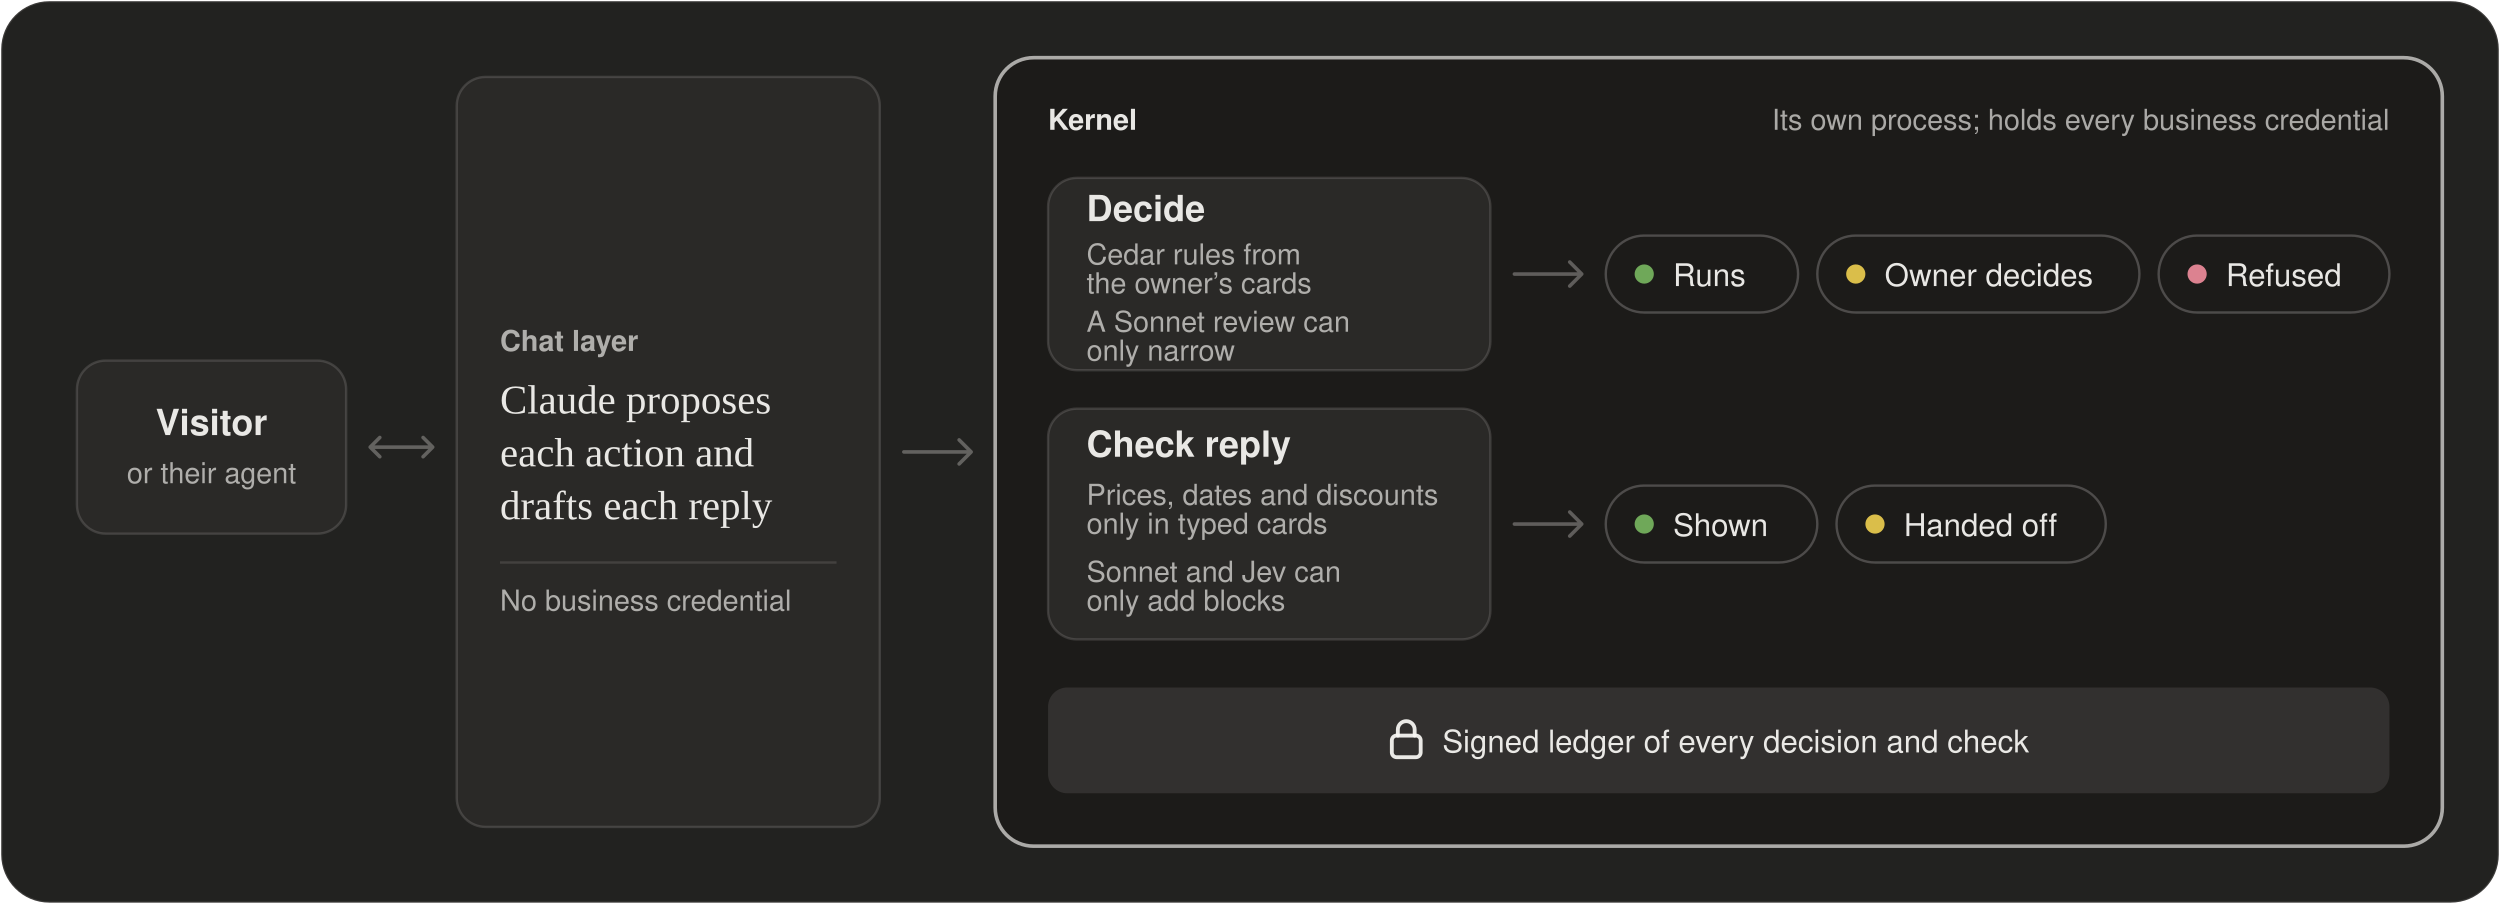
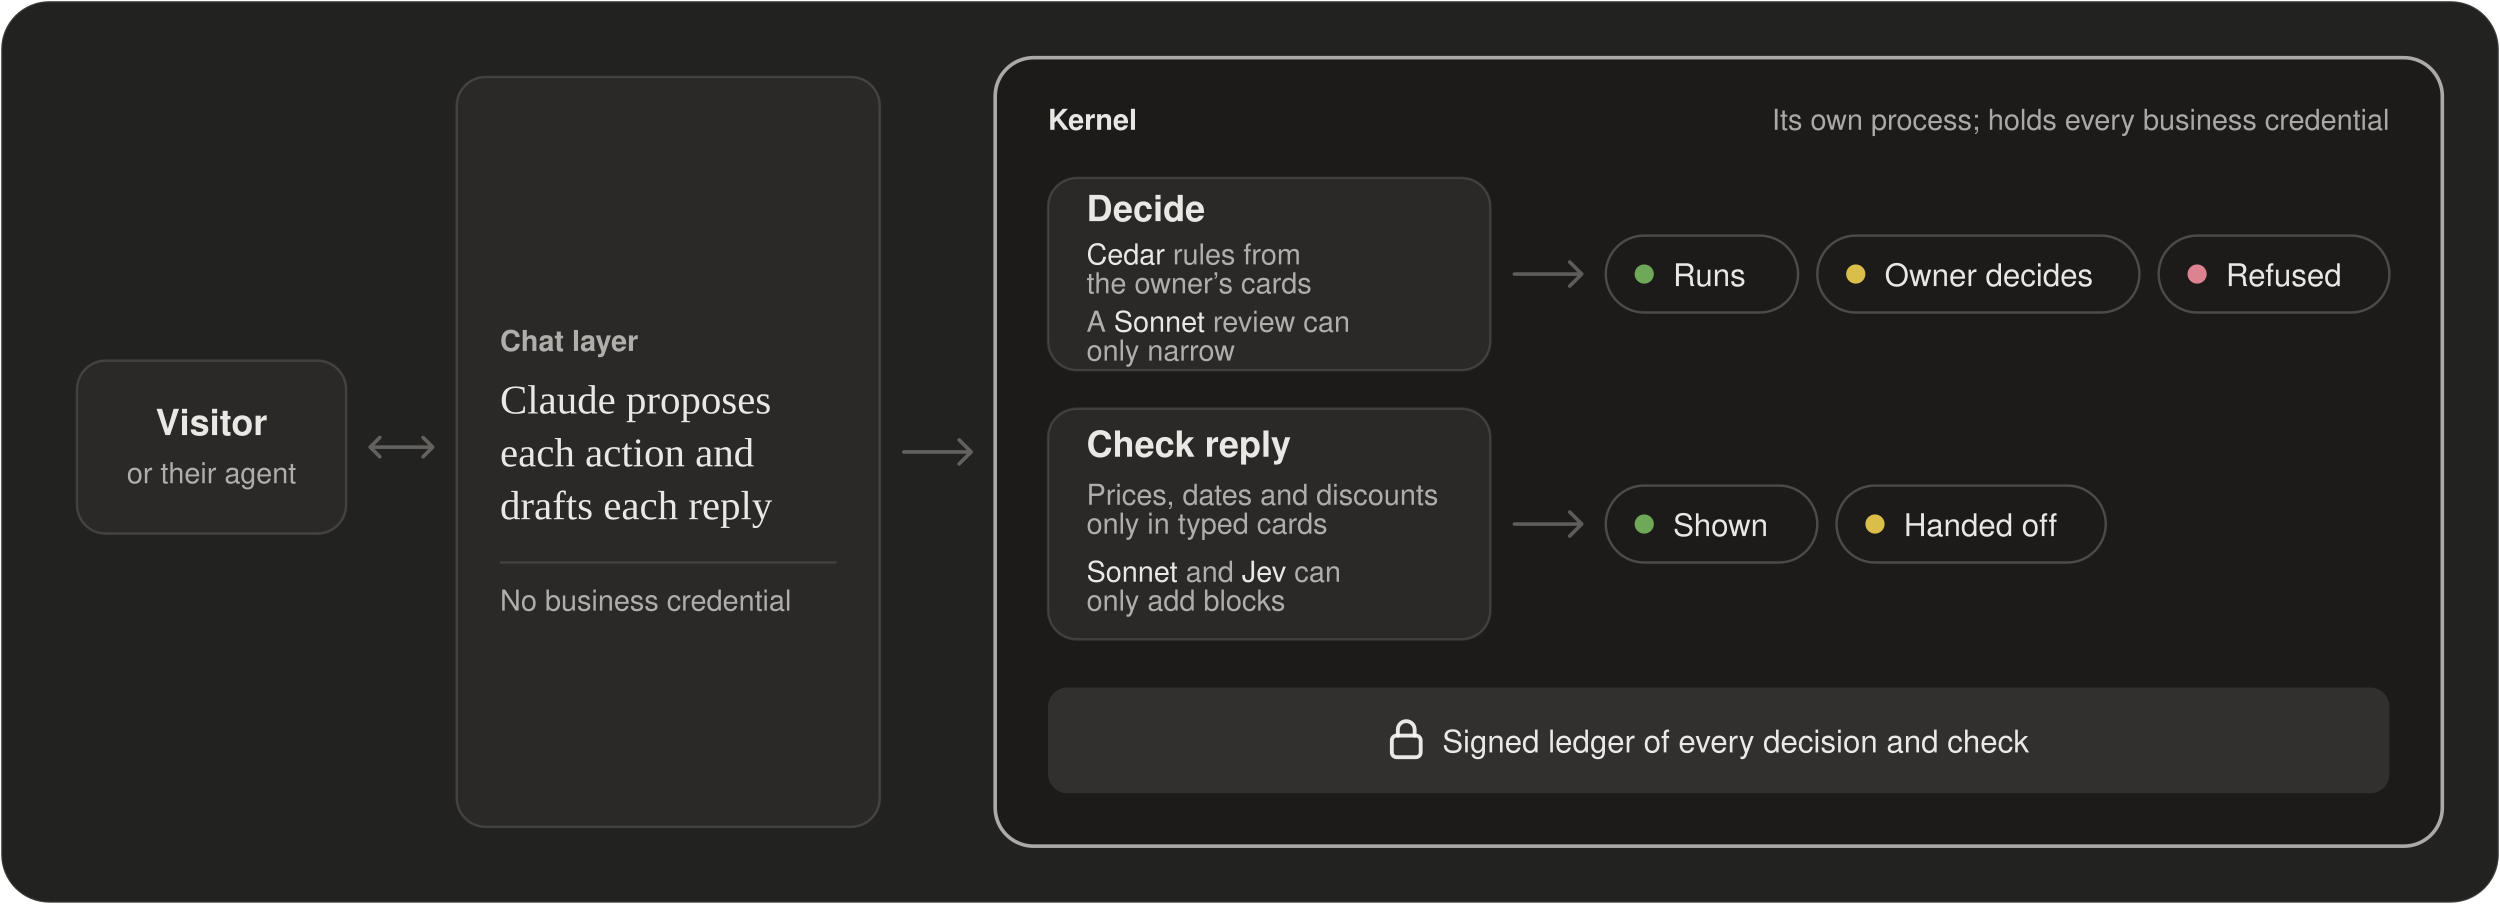
<svg xmlns="http://www.w3.org/2000/svg" width="1040" height="376" viewBox="0 0 1040 376" role="img" aria-labelledby="title desc">
  <style>
    text { font-family: "Hanken Grotesk", -apple-system, BlinkMacSystemFont, "Segoe UI", Helvetica, Arial, sans-serif; fill: rgba(250,249,245,0.92); }
    .name { font-size: 15px; font-weight: 600; }
    .line { font-size: 12px; fill: rgba(250,249,245,0.64); }
+     .tech { font-weight: 520; fill: rgba(250,249,245,0.92); }
    .kicker { font-size: 12px; font-weight: 600; fill: rgba(250,249,245,0.64); }
    .voice { font-family: "Source Serif 4", Georgia, "Times New Roman", serif; font-size: 17px; }
    .pill { font-size: 13px; }
    .box { fill: #2A2927; stroke: rgba(250,249,245,0.14); stroke-width: 1; }
    .pillbox { fill: none; stroke: rgba(250,249,245,0.22); stroke-width: 1; }
    .arrow { fill: none; stroke: rgba(250,249,245,0.30); stroke-width: 1.5; stroke-linecap: round; stroke-linejoin: round; }
  </style>
  <rect x="0.5" y="0.5" width="1039" height="375" rx="20" fill="#222220" stroke="rgba(250,249,245,0.12)" />
  <rect class="box" x="32" y="150" width="112" height="72" rx="12" />
  <text class="name" x="88" y="181" text-anchor="middle">Visitor</text>
  <text class="line" x="88" y="201" text-anchor="middle">or their agent</text>
  <path class="arrow" d="M154 186h26M158 182l-4 4 4 4M176 182l4 4-4 4" />
  <rect class="box" x="190" y="32" width="176" height="312" rx="12" />
  <text class="kicker" x="208" y="146">Chat layer</text>
  <text class="voice" x="208" y="172">Claude proposes</text>
  <text class="voice" x="208" y="194">each action and</text>
  <text class="voice" x="208" y="216">drafts each reply</text>
  <line x1="208" y1="234" x2="348" y2="234" stroke="rgba(250,249,245,0.12)" />
  <text class="line" x="208" y="254">No business credential</text>
  <path class="arrow" d="M376 188h28M399 183l5 5-5 5" />
  <rect x="414" y="24" width="602" height="328" rx="16" fill="#1C1B19" stroke="rgba(250,249,245,0.64)" stroke-width="1.5" />
  <text class="kicker" x="436" y="54" style="fill: rgba(250,249,245,0.92)">Kernel</text>
  <text class="line" x="994" y="54" text-anchor="end">Its own process; holds every business credential</text>
  <rect class="box" x="436" y="74" width="184" height="80" rx="12" />
  <text class="name" x="452" y="92">Decide</text>
-   <text class="line" x="452" y="110">Cedar rules from</text>
+   <text class="line" x="452" y="110">
+     <tspan class="tech">Cedar</tspan> rules from</text>
  <text class="line" x="452" y="122">the owner’s cards</text>
-   <text class="line" x="452" y="138">A Sonnet review can</text>
+   <text class="line" x="452" y="138">A <tspan class="tech">Sonnet</tspan> review can</text>
  <text class="line" x="452" y="150">only narrow</text>
  <path class="arrow" d="M630 114h28M653 109l5 5-5 5" />
  <rect class="pillbox" x="668" y="98" width="80" height="32" rx="16" />
  <circle cx="684" cy="114" r="4" fill="#6fa859" />
  <text class="pill" x="696" y="119">Runs</text>
  <rect class="pillbox" x="756" y="98" width="134" height="32" rx="16" />
  <circle cx="772" cy="114" r="4" fill="#dabe4a" />
  <text class="pill" x="784" y="119">Owner decides</text>
  <rect class="pillbox" x="898" y="98" width="96" height="32" rx="16" />
  <circle cx="914" cy="114" r="4" fill="#dc8290" />
  <text class="pill" x="926" y="119">Refused</text>
  <rect class="box" x="436" y="170" width="184" height="96" rx="12" />
  <text class="name" x="452" y="190">Check reply</text>
  <text class="line" x="452" y="210">Prices, dates and discounts</text>
  <text class="line" x="452" y="222">only in typed cards</text>
-   <text class="line" x="452" y="242">Sonnet and Jev can</text>
+   <text class="line" x="452" y="242">
+     <tspan class="tech">Sonnet</tspan> and <tspan class="tech">Jev</tspan> can</text>
  <text class="line" x="452" y="254">only add blocks</text>
  <path class="arrow" d="M630 218h28M653 213l5 5-5 5" />
  <rect class="pillbox" x="668" y="202" width="88" height="32" rx="16" />
  <circle cx="684" cy="218" r="4" fill="#6fa859" />
  <text class="pill" x="696" y="223">Shown</text>
  <rect class="pillbox" x="764" y="202" width="112" height="32" rx="16" />
  <circle cx="780" cy="218" r="4" fill="#dabe4a" />
  <text class="pill" x="792" y="223">Handed off</text>
  <rect x="436" y="286" width="558" height="44" rx="8" fill="rgba(250,249,245,0.10)" />
  <g transform="translate(578 299)" fill="none" stroke="rgba(250,249,245,0.92)" stroke-width="1.6" stroke-linecap="round" stroke-linejoin="round">
    <rect x="1" y="7" width="12" height="9" rx="2" />
    <path d="M3.5 7V4.5a3.5 3.5 0 0 1 7 0V7" />
  </g>
  <text class="pill" x="600" y="313">Signed ledger of every decision and check</text>
</svg>
